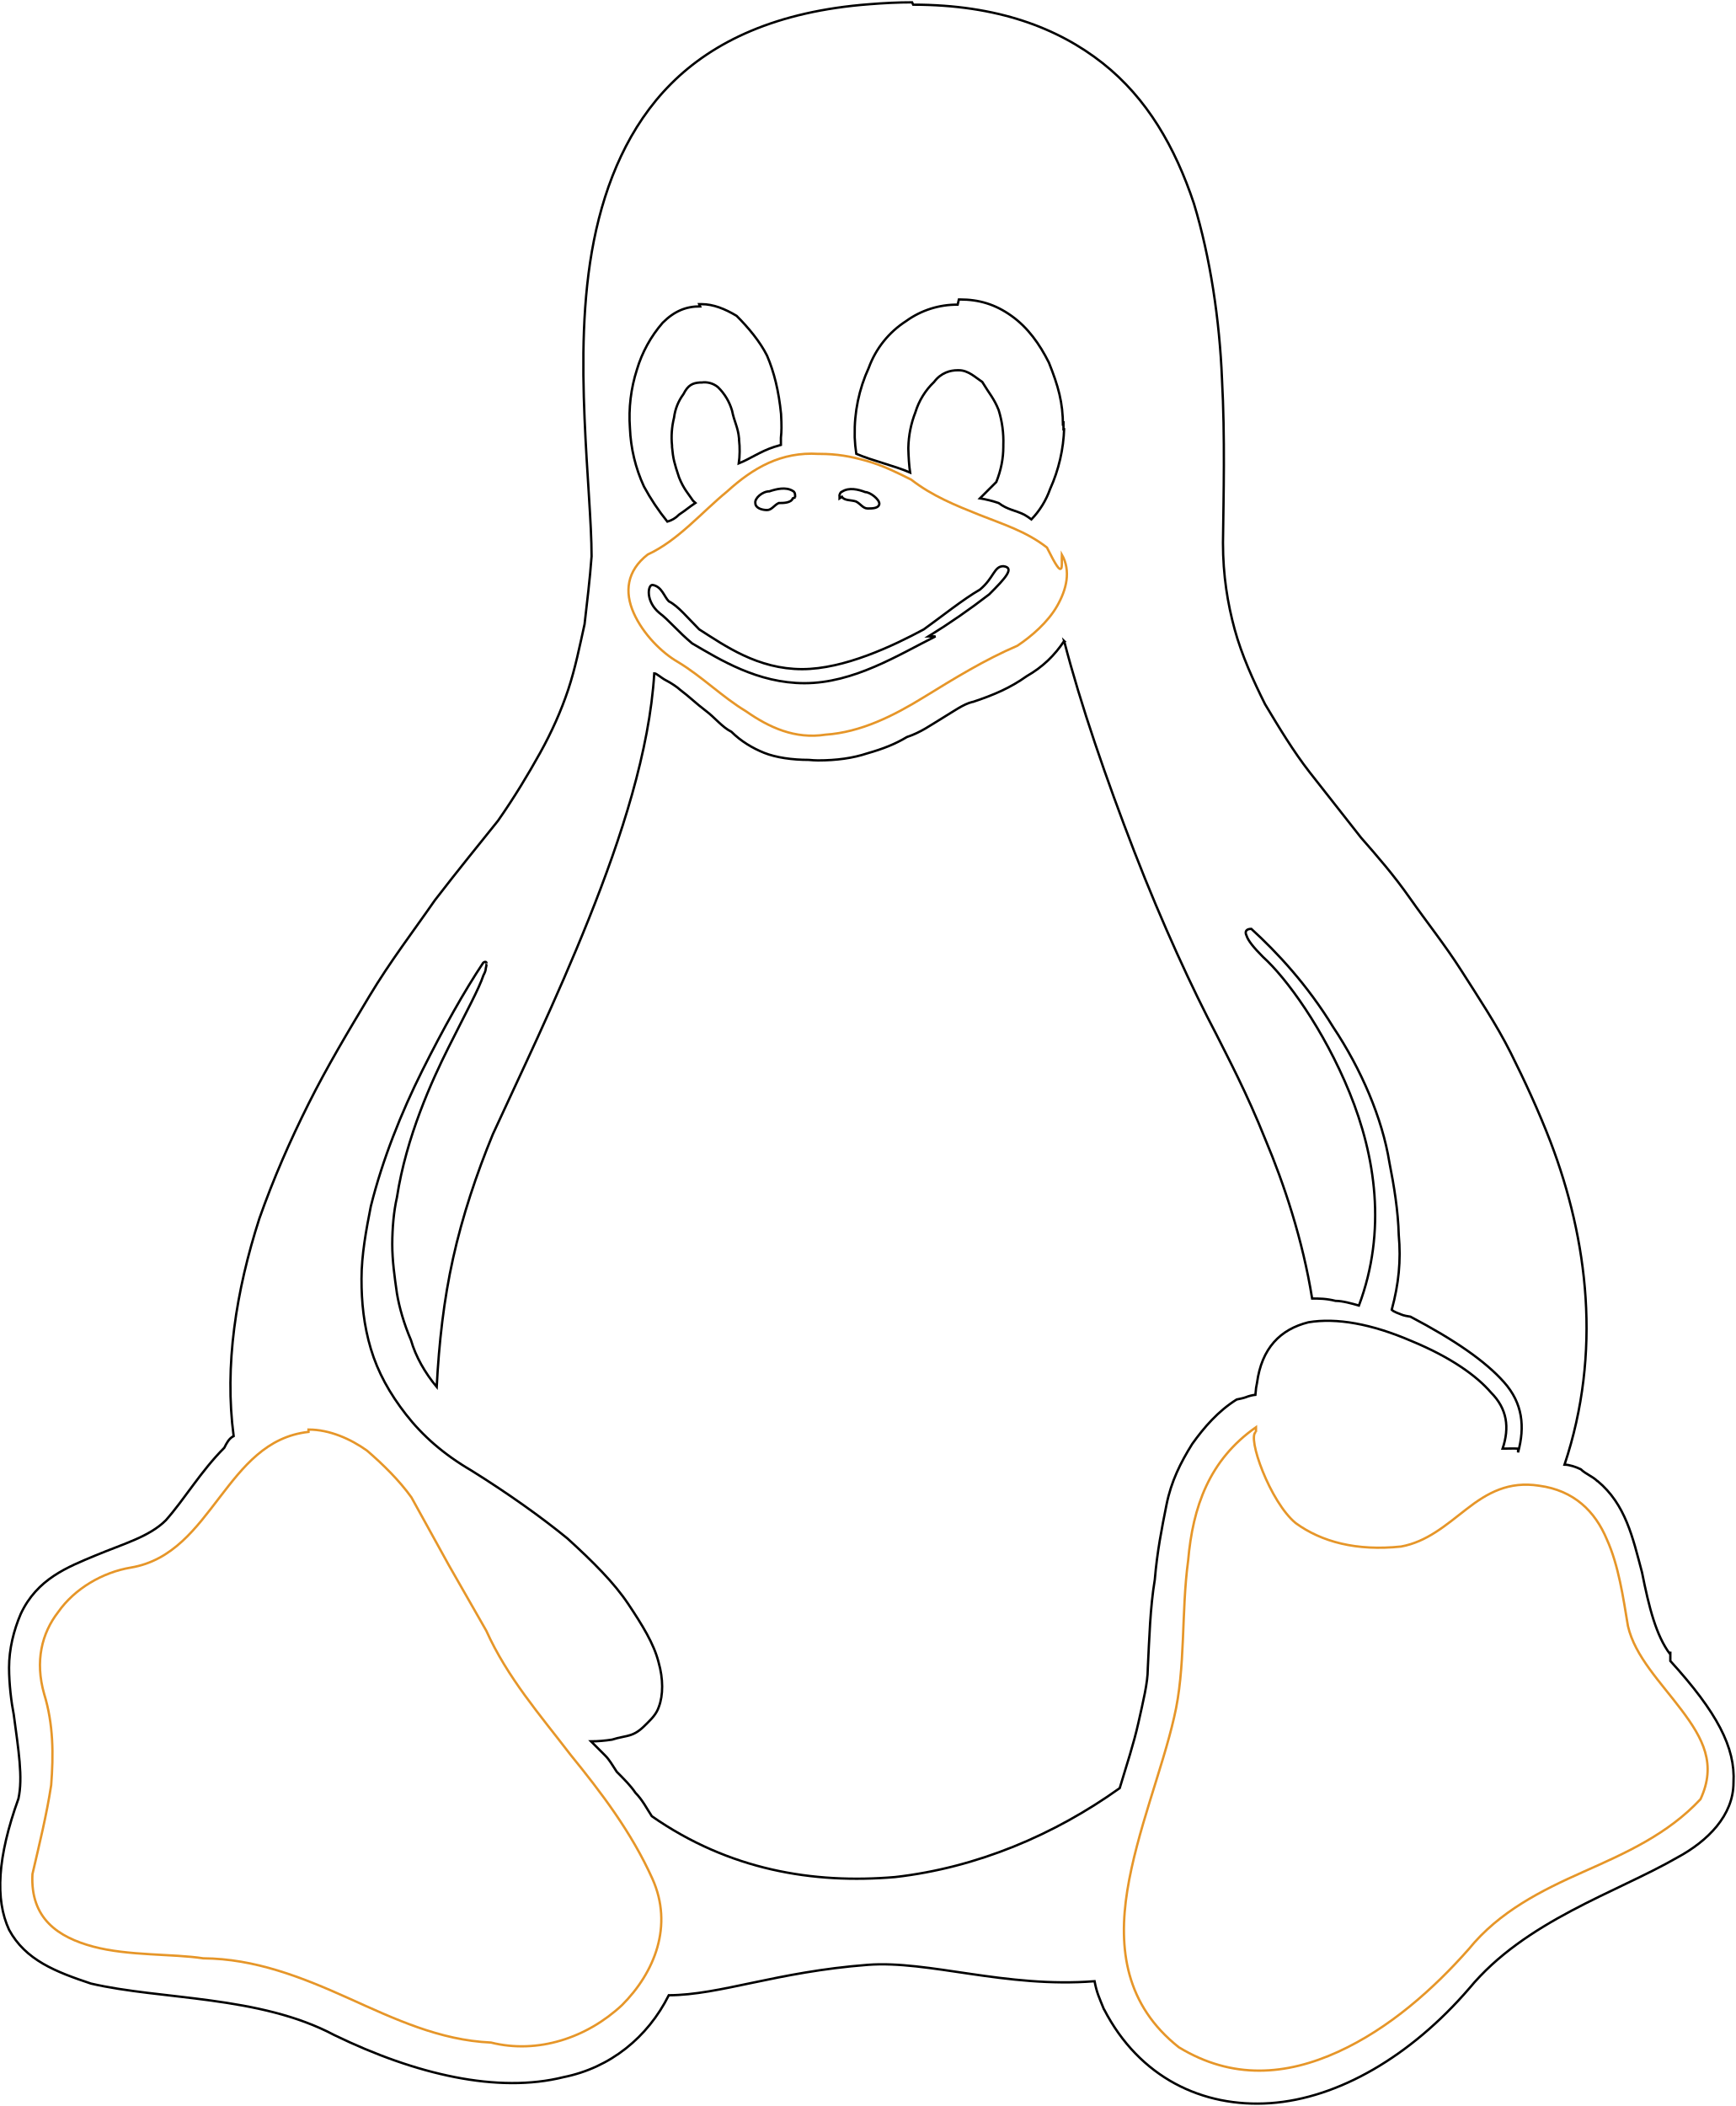
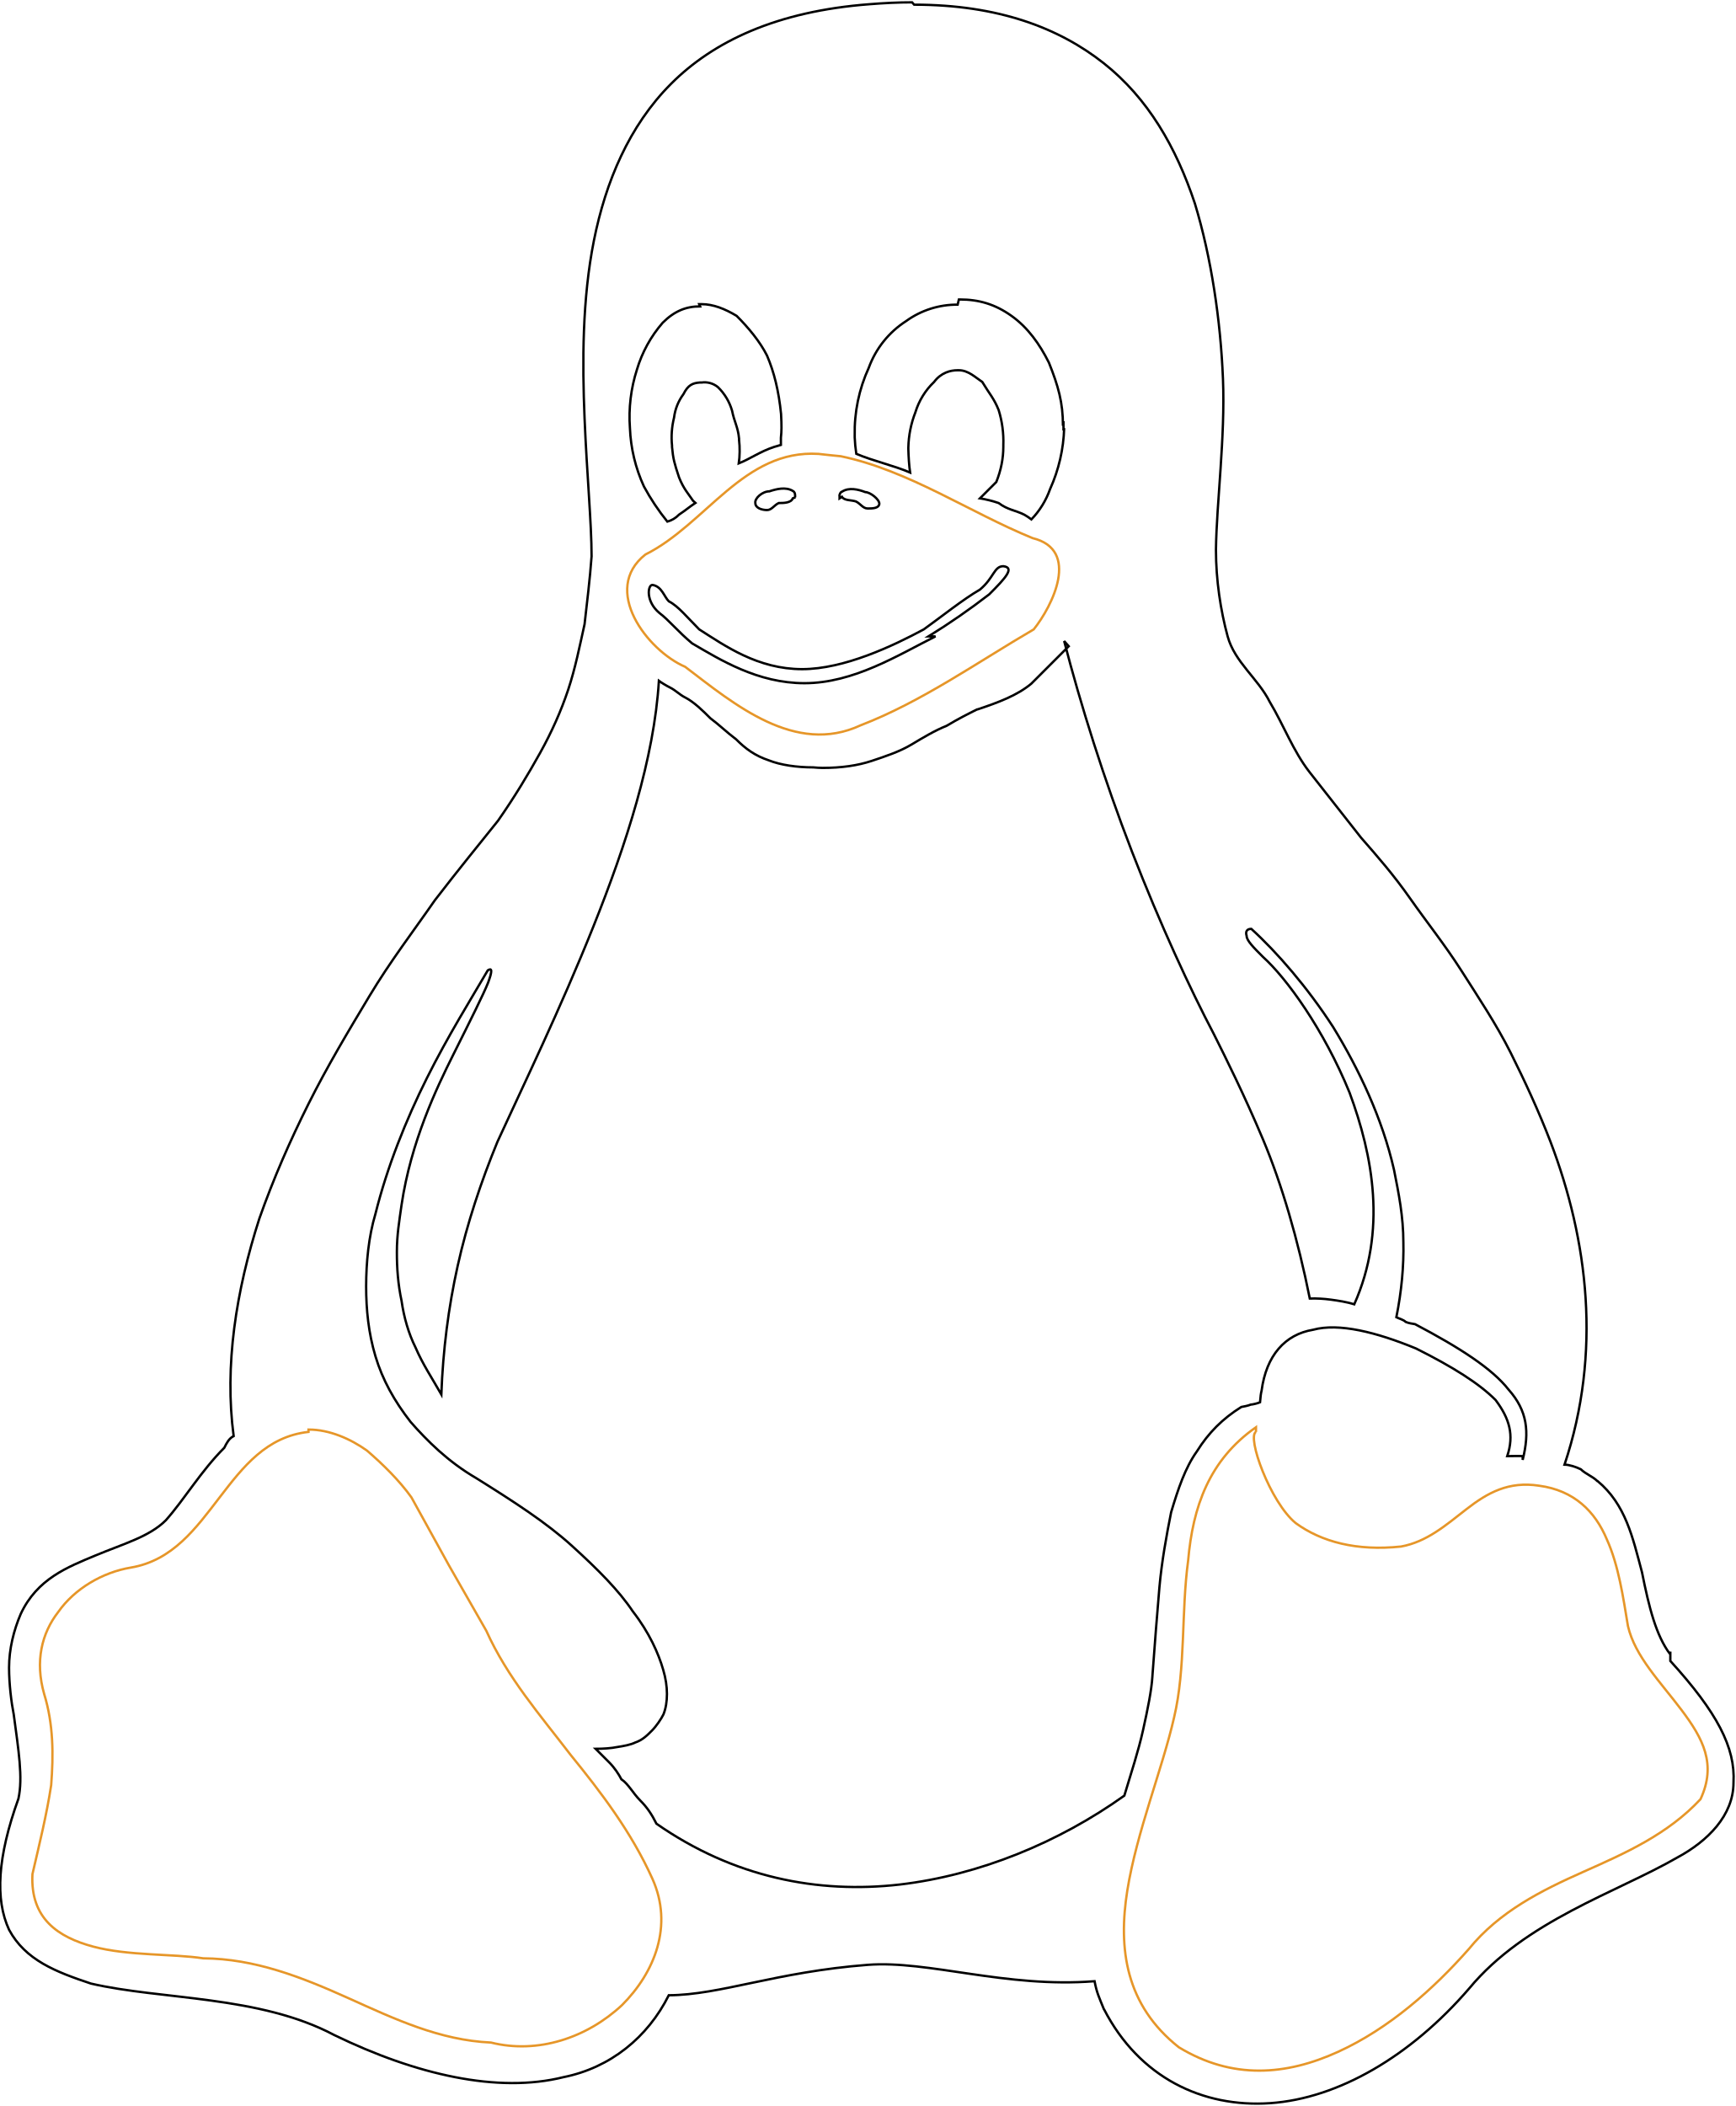
<svg xmlns="http://www.w3.org/2000/svg" fill="#000000" width="24.721mm" height="30mm" viewBox="0 0 2.803 3.402" role="img" version="1.1" id="svg4">
  <defs id="defs8" />
  <g id="layer2" transform="translate(-1.739175,-0.345)" />
  <g id="layer1" transform="translate(-1.739175,-0.345)" />
  <g id="layer3" transform="matrix(3.779512,0,0,3.779512,-6.573231,-1.303932)" style="display:inline">
-     <path style="display:inline;fill:none;stroke:#000000;stroke-width:0.001;stroke-miterlimit:4;stroke-dasharray:none;stroke-opacity:1" d="m 2.129,0.346 c -0.006,0 -0.012,2.9962e-4 -0.018,7.8652e-4 -0.04,0.003 -0.067,0.016 -0.085,0.034 -0.018,0.018 -0.028,0.042 -0.033,0.067 -0.005,0.025 -0.005,0.052 -0.004,0.076 0.001,0.024 0.003,0.045 0.003,0.059 -7.125e-4,0.01 -0.002,0.02 -0.003,0.029 -0.002,0.009 -0.004,0.019 -0.007,0.028 -0.003,0.009 -0.007,0.018 -0.012,0.027 -0.005,0.009 -0.011,0.019 -0.018,0.029 -0.008,0.01 -0.017,0.021 -0.027,0.034 -0.009,0.013 -0.019,0.026 -0.028,0.041 -0.009,0.015 -0.018,0.03 -0.026,0.046 -0.008,0.016 -0.015,0.032 -0.021,0.049 -0.01,0.031 -0.015,0.063 -0.011,0.093 -0.002,0.001 -0.003,0.003 -0.004,0.005 -0.01,0.01 -0.017,0.022 -0.025,0.031 -0.007,0.007 -0.018,0.01 -0.03,0.015 -0.012,0.005 -0.025,0.01 -0.032,0.025 -0.003,0.007 -0.005,0.015 -0.005,0.023 0,0.007 0.001,0.015 0.002,0.02 0.002,0.015 0.004,0.027 0.002,0.036 -0.009,0.025 -0.01,0.043 -0.004,0.056 0.007,0.013 0.02,0.018 0.035,0.023 0.03,0.007 0.072,0.005 0.104,0.022 0.035,0.017 0.07,0.025 0.098,0.018 0.02,-0.004 0.036,-0.017 0.045,-0.035 0.022,-1.124e-4 0.046,-0.01 0.085,-0.013 0.026,-0.002 0.059,0.01 0.097,0.007 9.363e-4,0.005 0.002,0.007 0.004,0.012 l 1.124e-4,1.123e-4 c 0.015,0.029 0.042,0.042 0.071,0.04 0.029,-0.002 0.06,-0.02 0.085,-0.049 0.024,-0.029 0.063,-0.041 0.089,-0.056 0.013,-0.007 0.024,-0.018 0.024,-0.032 8.615e-4,-0.015 -0.007,-0.03 -0.027,-0.052 v -0.004 L 2.453,1.052 C 2.447,1.044 2.444,1.032 2.441,1.017 2.437,1.002 2.434,0.988 2.422,0.978 h -1.123e-4 c -0.002,-0.002 -0.005,-0.003 -0.007,-0.005 -0.002,-0.001 -0.005,-0.002 -0.007,-0.002 0.016,-0.048 0.01,-0.096 -0.006,-0.138 -0.005,-0.013 -0.011,-0.026 -0.017,-0.038 -0.006,-0.012 -0.014,-0.024 -0.021,-0.035 -0.007,-0.011 -0.015,-0.021 -0.022,-0.031 -0.007,-0.01 -0.014,-0.018 -0.021,-0.026 -0.007,-0.009 -0.015,-0.019 -0.022,-0.028 -0.007,-0.009 -0.013,-0.019 -0.019,-0.029 -0.005,-0.01 -0.01,-0.021 -0.013,-0.032 -0.003,-0.011 -0.005,-0.023 -0.005,-0.037 2.435e-4,-0.02 9.177e-4,-0.045 -4.2e-4,-0.07 -0.001,-0.025 -0.005,-0.052 -0.012,-0.075 -0.008,-0.024 -0.02,-0.045 -0.039,-0.06 -0.019,-0.015 -0.045,-0.025 -0.081,-0.025 z" id="path2" />
-     <path style="fill:none;stroke:#000000;stroke-width:0.001;stroke-miterlimit:4;stroke-dasharray:none;stroke-opacity:1" d="m 2.194,0.619 3.1e-6,3.13e-6 -2.09e-5,2.32e-6 c -0.004,0.006 -0.009,0.011 -0.016,0.015 -0.007,0.005 -0.014,0.008 -0.023,0.011 h -9.36e-5 -9.36e-5 c -0.004,0.001 -0.008,0.004 -0.013,0.007 -0.005,0.003 -0.009,0.006 -0.015,0.008 -0.005,0.003 -0.01,0.005 -0.017,0.007 -0.006,0.002 -0.013,0.003 -0.021,0.003 -6.5e-4,0 -0.001,-2.809e-5 -0.002,-7.022e-5 -6.9e-4,-4.214e-5 -0.001,-9.832e-5 -0.002,-1.545e-4 -0.007,0 -0.014,-0.001 -0.019,-0.003 -0.005,-0.002 -0.01,-0.005 -0.014,-0.009 -0.004,-0.002 -0.007,-0.006 -0.011,-0.009 -0.004,-0.003 -0.007,-0.006 -0.011,-0.009 -0.001,-0.001 -0.004,-0.003 -0.006,-0.004 -0.002,-0.001 -0.004,-0.003 -0.005,-0.003 -0.002,0.033 -0.014,0.07 -0.028,0.105 -0.014,0.035 -0.03,0.068 -0.041,0.092 -0.007,0.017 -0.013,0.035 -0.017,0.053 -0.004,0.018 -0.006,0.036 -0.007,0.055 -0.005,-0.006 -0.009,-0.013 -0.011,-0.02 -0.003,-0.007 -0.005,-0.014 -0.006,-0.02 -0.001,-0.007 -0.002,-0.014 -0.002,-0.021 3e-5,-0.007 6.3e-4,-0.014 0.002,-0.02 0.004,-0.026 0.015,-0.05 0.022,-0.064 0.008,-0.016 0.013,-0.025 0.015,-0.031 5.612e-4,-0.001 9.59e-4,-0.002 0.001,-0.003 2.511e-4,-8.72e-4 3.553e-4,-0.002 3.269e-4,-0.002 -2.85e-5,-4.2543e-4 -1.896e-4,-6.4109e-4 -4.692e-4,-6.7432e-4 -2.794e-4,-3.324e-5 -6.775e-4,1.1595e-4 -0.001,4.202e-4 -0.008,0.012 -0.017,0.028 -0.026,0.046 -0.009,0.018 -0.017,0.038 -0.022,0.058 -0.002,0.01 -0.004,0.021 -0.004,0.031 -3e-5,0.01 0.001,0.02 0.004,0.03 0.003,0.01 0.008,0.019 0.015,0.028 0.007,0.009 0.016,0.017 0.028,0.024 0.016,0.01 0.03,0.02 0.041,0.029 0.011,0.01 0.02,0.019 0.026,0.028 0.006,0.009 0.011,0.017 0.013,0.025 0.002,0.007 0.002,0.014 9.65e-5,0.019 -0.001,0.003 -0.003,0.005 -0.005,0.007 -0.002,0.002 -0.004,0.004 -0.007,0.005 -0.002,7e-4 -0.005,0.001 -0.008,0.002 -0.003,4.537e-4 -0.006,7.337e-4 -0.009,7.337e-4 0.002,0.002 0.004,0.004 0.006,0.006 0.002,0.002 0.003,0.004 0.005,0.007 0.003,0.003 0.006,0.006 0.008,0.009 0.003,0.003 0.005,0.007 0.007,0.01 0.033,0.023 0.069,0.029 0.104,0.026 0.035,-0.004 0.068,-0.018 0.096,-0.038 0.003,-0.01 0.006,-0.019 0.008,-0.028 0.002,-0.009 0.004,-0.017 0.004,-0.023 v -5.62e-5 -5.62e-5 c 6.6e-4,-0.013 0.001,-0.026 0.003,-0.038 0.001,-0.012 0.003,-0.022 0.005,-0.032 0.002,-0.01 0.006,-0.018 0.011,-0.026 0.005,-0.007 0.011,-0.014 0.019,-0.019 0.001,-2.0531e-4 0.003,-5.8993e-4 0.004,-0.001 0.001,-4.4075e-4 0.003,-9.3825e-4 0.004,-0.001 9.36e-5,-0.001 1.873e-4,-0.002 2.95e-4,-0.003 1.077e-4,-7.41e-4 2.294e-4,-0.001 3.792e-4,-0.002 0.002,-0.015 0.01,-0.023 0.022,-0.026 0.012,-0.002 0.027,6.7e-4 0.044,0.008 0.017,0.007 0.028,0.015 0.034,0.022 0.007,0.007 0.008,0.015 0.005,0.024 h 2.996e-4 2.997e-4 c 0.001,0 0.002,-2.807e-5 0.003,-4.211e-5 0.001,-1.404e-5 0.002,-1.404e-5 0.003,4.211e-5 v 8.05e-4 8.05e-4 c 0.003,-0.011 0.002,-0.021 -0.006,-0.03 -0.008,-0.009 -0.021,-0.018 -0.04,-0.028 -0.001,-1.3e-4 -0.003,-4.95e-4 -0.004,-9.5875e-4 -0.001,-4.64e-4 -0.003,-0.001 -0.004,-0.002 0.003,-0.011 0.004,-0.021 0.003,-0.032 -2.4e-4,-0.01 -0.002,-0.021 -0.004,-0.031 C 2.33,0.823 2.321,0.802 2.309,0.784 2.298,0.766 2.285,0.752 2.274,0.742 c -0.002,0 -0.003,0.001 -0.002,0.003 6.3e-4,0.002 0.003,0.005 0.007,0.009 0.01,0.009 0.026,0.031 0.037,0.058 0.011,0.027 0.016,0.059 0.004,0.091 -0.003,-8.62e-4 -0.007,-0.002 -0.01,-0.002 C 2.306,0.9 2.303,0.9 2.3,0.9 2.296,0.875 2.288,0.851 2.28,0.832 2.272,0.812 2.264,0.797 2.259,0.787 2.249,0.768 2.236,0.74 2.224,0.709 2.212,0.678 2.201,0.646 2.194,0.619 Z" id="path869" />
+     <path style="display:inline;fill:none;stroke:#000000;stroke-width:0.001;stroke-miterlimit:4;stroke-dasharray:none;stroke-opacity:1" d="m 2.129,0.346 c -0.006,0 -0.012,2.9962e-4 -0.018,7.8652e-4 -0.04,0.003 -0.067,0.016 -0.085,0.034 -0.018,0.018 -0.028,0.042 -0.033,0.067 -0.005,0.025 -0.005,0.052 -0.004,0.076 0.001,0.024 0.003,0.045 0.003,0.059 -7.125e-4,0.01 -0.002,0.02 -0.003,0.029 -0.002,0.009 -0.004,0.019 -0.007,0.028 -0.003,0.009 -0.007,0.018 -0.012,0.027 -0.005,0.009 -0.011,0.019 -0.018,0.029 -0.008,0.01 -0.017,0.021 -0.027,0.034 -0.009,0.013 -0.019,0.026 -0.028,0.041 -0.009,0.015 -0.018,0.03 -0.026,0.046 -0.008,0.016 -0.015,0.032 -0.021,0.049 -0.01,0.031 -0.015,0.063 -0.011,0.093 -0.002,0.001 -0.003,0.003 -0.004,0.005 -0.01,0.01 -0.017,0.022 -0.025,0.031 -0.007,0.007 -0.018,0.01 -0.03,0.015 -0.012,0.005 -0.025,0.01 -0.032,0.025 -0.003,0.007 -0.005,0.015 -0.005,0.023 0,0.007 0.001,0.015 0.002,0.02 0.002,0.015 0.004,0.027 0.002,0.036 -0.009,0.025 -0.01,0.043 -0.004,0.056 0.007,0.013 0.02,0.018 0.035,0.023 0.03,0.007 0.072,0.005 0.104,0.022 0.035,0.017 0.07,0.025 0.098,0.018 0.02,-0.004 0.036,-0.017 0.045,-0.035 0.022,-1.124e-4 0.046,-0.01 0.085,-0.013 0.026,-0.002 0.059,0.01 0.097,0.007 9.363e-4,0.005 0.002,0.007 0.004,0.012 l 1.124e-4,1.123e-4 c 0.015,0.029 0.042,0.042 0.071,0.04 0.029,-0.002 0.06,-0.02 0.085,-0.049 0.024,-0.029 0.063,-0.041 0.089,-0.056 0.013,-0.007 0.024,-0.018 0.024,-0.032 8.615e-4,-0.015 -0.007,-0.03 -0.027,-0.052 v -0.004 L 2.453,1.052 C 2.447,1.044 2.444,1.032 2.441,1.017 2.437,1.002 2.434,0.988 2.422,0.978 h -1.123e-4 c -0.002,-0.002 -0.005,-0.003 -0.007,-0.005 -0.002,-0.001 -0.005,-0.002 -0.007,-0.002 0.016,-0.048 0.01,-0.096 -0.006,-0.138 -0.005,-0.013 -0.011,-0.026 -0.017,-0.038 -0.006,-0.012 -0.014,-0.024 -0.021,-0.035 -0.007,-0.011 -0.015,-0.021 -0.022,-0.031 -0.007,-0.01 -0.014,-0.018 -0.021,-0.026 -0.007,-0.009 -0.015,-0.019 -0.022,-0.028 -0.007,-0.009 -0.011,-0.02 -0.017,-0.03 -0.005,-0.01 -0.015,-0.017 -0.018,-0.028 -0.003,-0.011 -0.005,-0.024 -0.005,-0.037 2.435e-4,-0.02 0.004,-0.048 0.003,-0.073 -0.001,-0.025 -0.005,-0.052 -0.012,-0.075 -0.008,-0.024 -0.02,-0.045 -0.039,-0.06 -0.019,-0.015 -0.045,-0.025 -0.081,-0.025 z" id="path2" />
+     <path style="fill:none;stroke:#000000;stroke-width:0.001;stroke-miterlimit:4;stroke-dasharray:none;stroke-opacity:1" d="m 2.194,0.619 c 0.007,0.027 0.017,0.059 0.029,0.09 0.012,0.031 0.025,0.059 0.035,0.078 0.005,0.01 0.013,0.026 0.021,0.045 0.008,0.019 0.015,0.043 0.02,0.068 0.003,-9.365e-5 0.006,7.49e-5 0.009,4.8259e-4 0.003,4.08e-4 0.007,0.001 0.01,0.002 C 2.332,0.871 2.326,0.839 2.316,0.812 2.305,0.785 2.289,0.763 2.279,0.754 2.275,0.75 2.272,0.747 2.272,0.745 c -6.3e-4,-0.002 2.7e-4,-0.003 0.002,-0.003 0.011,0.01 0.024,0.025 0.035,0.042 0.011,0.018 0.021,0.039 0.026,0.061 0.002,0.01 0.004,0.02 0.004,0.031 2.4e-4,0.01 -7.8e-4,0.021 -0.003,0.032 0.001,5.25e-4 0.003,0.001 0.004,0.002 0.001,4.6375e-4 0.003,8.2875e-4 0.004,9.5875e-4 0.019,0.01 0.033,0.019 0.04,0.028 0.008,0.009 0.009,0.018 0.006,0.03 v -8.05e-4 -8.05e-4 c -0.001,-5.615e-5 -0.002,-5.615e-5 -0.003,-4.211e-5 -0.001,1.404e-5 -0.002,4.211e-5 -0.003,4.211e-5 h -2.997e-4 -2.996e-4 c 0.003,-0.009 0.001,-0.016 -0.005,-0.024 -0.007,-0.007 -0.018,-0.014 -0.034,-0.022 -0.017,-0.007 -0.033,-0.011 -0.044,-0.008 -0.012,0.002 -0.02,0.011 -0.022,0.026 -1.498e-4,8.05e-4 -2.715e-4,0.001 -3.792e-4,0.002 -1.077e-4,7.4e-4 -2.014e-4,0.002 -2.95e-4,0.003 -0.001,4.3075e-4 -0.003,9.2825e-4 -0.004,0.001 -0.001,4.4107e-4 -0.003,8.2569e-4 -0.004,0.001 -0.008,0.005 -0.014,0.011 -0.019,0.019 -0.005,0.007 -0.008,0.016 -0.011,0.026 -0.002,0.01 -0.004,0.021 -0.005,0.032 -0.001,0.012 -0.002,0.024 -0.003,0.038 v 5.62e-5 5.62e-5 c -3.7e-4,0.006 -0.002,0.014 -0.004,0.023 -0.002,0.009 -0.005,0.018 -0.008,0.028 -0.028,0.02 -0.062,0.034 -0.096,0.038 -0.035,0.004 -0.071,-0.003 -0.104,-0.026 -0.002,-0.004 -0.004,-0.007 -0.007,-0.01 -0.003,-0.003 -0.005,-0.007 -0.008,-0.009 -0.001,-0.002 -0.003,-0.005 -0.005,-0.007 -0.002,-0.002 -0.004,-0.004 -0.006,-0.006 0.003,0 0.007,-2.8e-4 0.009,-7.337e-4 0.003,-4.5e-4 0.006,-0.001 0.008,-0.002 0.003,-0.001 0.005,-0.003 0.007,-0.005 0.002,-0.002 0.004,-0.005 0.005,-0.007 0.002,-0.005 0.002,-0.012 -9.65e-5,-0.019 -0.002,-0.007 -0.006,-0.016 -0.013,-0.025 -0.006,-0.009 -0.015,-0.018 -0.026,-0.028 -0.011,-0.01 -0.025,-0.019 -0.041,-0.029 -0.012,-0.007 -0.021,-0.016 -0.028,-0.024 -0.007,-0.009 -0.012,-0.018 -0.015,-0.028 -0.003,-0.01 -0.004,-0.02 -0.004,-0.03 3e-5,-0.01 0.001,-0.021 0.004,-0.031 0.005,-0.02 0.013,-0.04 0.022,-0.058 0.009,-0.018 0.019,-0.034 0.026,-0.046 5.025e-4,-3.0425e-4 9.006e-4,-4.5344e-4 0.001,-4.202e-4 2.796e-4,3.323e-5 4.407e-4,2.4889e-4 4.692e-4,6.7432e-4 2.84e-5,4.25e-4 -7.58e-5,0.001 -3.269e-4,0.002 -2.51e-4,8.72e-4 -6.488e-4,0.002 -0.001,0.003 -0.002,0.005 -0.007,0.015 -0.015,0.031 -0.007,0.014 -0.018,0.037 -0.022,0.064 -0.001,0.007 -0.002,0.013 -0.002,0.02 -3e-5,0.007 5e-4,0.014 0.002,0.021 0.001,0.007 0.003,0.014 0.006,0.02 0.003,0.007 0.007,0.013 0.011,0.02 7.2e-4,-0.019 0.003,-0.037 0.007,-0.055 0.004,-0.018 0.01,-0.036 0.017,-0.053 0.011,-0.024 0.027,-0.057 0.041,-0.092 0.014,-0.035 0.026,-0.072 0.028,-0.105 9e-4,6.74e-4 0.003,0.002 0.005,0.003 0.002,0.001 0.004,0.003 0.006,0.004 0.004,0.002 0.008,0.006 0.011,0.009 0.004,0.003 0.007,0.006 0.011,0.009 0.004,0.004 0.008,0.007 0.014,0.009 0.005,0.002 0.012,0.003 0.019,0.003 7.3e-4,5.618e-5 0.001,1.1236e-4 0.002,1.545e-4 6.8e-4,4.213e-5 0.001,7.022e-5 0.002,7.022e-5 0.008,0 0.015,-0.001 0.021,-0.003 0.006,-0.002 0.012,-0.004 0.017,-0.007 0.005,-0.003 0.01,-0.006 0.015,-0.008 0.005,-0.003 0.009,-0.005 0.013,-0.007 h 9.36e-5 9.36e-5 c 0.009,-0.003 0.017,-0.006 0.023,-0.011 0.006,-0.006 0.012,-0.012 0.016,-0.016 z" id="path869" />
    <path style="fill:none;stroke:#000000;stroke-width:0.001;stroke-miterlimit:4;stroke-dasharray:none;stroke-opacity:1" d="m 2.038,0.475 h 0.001 c 0.005,0 0.01,0.002 0.015,0.005 0.005,0.005 0.01,0.011 0.013,0.017 0.003,0.007 0.005,0.015 0.006,0.025 v 1.4982e-4 c 2.622e-4,0.005 2.247e-4,0.007 -7.49e-5,0.01 v 0.003 c -0.001,2.6218e-4 -0.002,6.7417e-4 -0.003,8.9889e-4 -0.006,0.002 -0.01,0.005 -0.015,0.007 4.495e-4,-0.003 4.869e-4,-0.007 1.124e-4,-0.01 v -5.6181e-4 c -4.494e-4,-0.005 -0.002,-0.007 -0.003,-0.012 a 0.023,0.023 0 0 0 -0.006,-0.01 0.009,0.009 0 0 0 -0.007,-0.002 h -7.865e-4 c -0.003,2.2472e-4 -0.005,0.001 -0.007,0.005 a 0.021,0.021 0 0 0 -0.004,0.01 0.035,0.035 0 0 0 -8.614e-4,0.012 v 5.618e-4 c 4.494e-4,0.005 0.001,0.007 0.003,0.013 0.002,0.005 0.004,0.007 0.006,0.01 3.745e-4,3.3708e-4 7.491e-4,6.7417e-4 0.001,8.9889e-4 -0.003,0.002 -0.004,0.003 -0.007,0.005 a 0.011,0.011 0 0 1 -0.005,0.003 0.098,0.098 0 0 1 -0.01,-0.015 0.066,0.066 0 0 1 -0.006,-0.025 0.066,0.066 0 0 1 0.003,-0.025 0.054,0.054 0 0 1 0.011,-0.02 c 0.005,-0.005 0.01,-0.007 0.016,-0.007 z" id="path865" />
    <path style="fill:none;stroke:#000000;stroke-width:0.001;stroke-miterlimit:4;stroke-dasharray:none;stroke-opacity:1" d="m 2.149,0.473 h 4.869e-4 c 0.008,0 0.015,0.002 0.022,0.007 0.007,0.005 0.012,0.012 0.016,0.02 0.004,0.01 0.006,0.017 0.006,0.027 0,-7.4908e-4 2.247e-4,-0.001 2.247e-4,-0.002 v 0.004 A 0.003,0.003 0 0 1 2.194,0.528 L 2.194,0.528 a 0.068,0.068 0 0 1 -0.006,0.026 0.036,0.036 0 0 1 -0.008,0.013 0.027,0.027 0 0 0 -0.003,-0.002 c -0.004,-0.002 -0.007,-0.002 -0.011,-0.005 a 0.049,0.049 0 0 0 -0.008,-0.002 c 0.002,-0.002 0.005,-0.005 0.007,-0.007 0.002,-0.005 0.003,-0.01 0.003,-0.015 v -7.4908e-4 a 0.045,0.045 0 0 0 -0.002,-0.015 c -0.002,-0.005 -0.004,-0.007 -0.007,-0.012 -0.003,-0.002 -0.006,-0.005 -0.01,-0.005 h -5.993e-4 c -0.003,0 -0.007,0.001 -0.01,0.005 a 0.03,0.03 0 0 0 -0.008,0.013 0.044,0.044 0 0 0 -0.003,0.015 v 7.1162e-4 c 7.49e-5,0.003 2.996e-4,0.007 7.49e-4,0.01 -0.007,-0.003 -0.016,-0.005 -0.023,-0.008 a 0.061,0.061 0 0 1 -6.742e-4,-0.007 v -7.4907e-4 a 0.066,0.066 0 0 1 0.006,-0.029 0.04,0.04 0 0 1 0.016,-0.02 0.037,0.037 0 0 1 0.022,-0.007 z" id="path863" />
  </g>
  <g id="layer4" transform="matrix(3.779512,0,0,3.779512,-6.573231,-1.303932)" style="display:inline">
    <path id="path873" style="fill:none;stroke:#e69629;stroke-width:0.001;stroke-miterlimit:4;stroke-dasharray:none;stroke-opacity:1" d="m 1.871,0.957 c -0.018,0.002 -0.028,0.015 -0.038,0.028 -0.01,0.013 -0.02,0.027 -0.038,0.03 -0.012,0.002 -0.024,0.009 -0.031,0.019 -0.007,0.009 -0.01,0.021 -0.006,0.035 0.004,0.013 0.004,0.026 0.003,0.039 -0.002,0.013 -0.005,0.025 -0.008,0.038 -0.001,0.019 0.011,0.027 0.026,0.031 0.015,0.004 0.034,0.003 0.047,0.005 0.022,1.428e-4 0.042,0.008 0.062,0.017 0.02,0.009 0.039,0.018 0.061,0.019 0.02,0.005 0.041,-0.002 0.056,-0.016 0.014,-0.014 0.022,-0.034 0.013,-0.054 -0.009,-0.02 -0.022,-0.037 -0.035,-0.053 -0.013,-0.017 -0.027,-0.033 -0.036,-0.053 L 1.931,1.014 1.915,0.985 c -0.005,-0.007 -0.012,-0.014 -0.019,-0.02 -0.007,-0.005 -0.016,-0.009 -0.025,-0.009 z" />
    <path id="path871" style="fill:none;stroke:#e69629;stroke-width:0.001;stroke-miterlimit:4;stroke-dasharray:none;stroke-opacity:1" d="m 2.276,0.955 c -0.02,0.014 -0.027,0.034 -0.029,0.057 -0.003,0.022 -0.001,0.046 -0.006,0.067 -0.005,0.022 -0.016,0.049 -0.02,0.074 -0.004,0.025 -7.041e-4,0.049 0.022,0.067 0.023,0.014 0.046,0.012 0.068,0.002 0.022,-0.01 0.041,-0.027 0.056,-0.044 0.013,-0.016 0.031,-0.025 0.049,-0.033 0.018,-0.008 0.036,-0.016 0.05,-0.031 0.007,-0.015 0.001,-0.026 -0.008,-0.038 -0.009,-0.012 -0.02,-0.023 -0.023,-0.036 -0.002,-0.012 -0.004,-0.026 -0.009,-0.037 -0.005,-0.012 -0.014,-0.021 -0.029,-0.023 -0.013,-0.002 -0.022,0.003 -0.031,0.01 -0.009,0.007 -0.017,0.014 -0.028,0.016 -0.019,0.002 -0.034,-0.002 -0.045,-0.01 -0.011,-0.009 -0.021,-0.037 -0.017,-0.039 l -10e-7,3e-7 z" />
-     <path id="path867" style="fill:none;stroke:#e69629;stroke-width:0.001;stroke-miterlimit:4;stroke-dasharray:none;stroke-opacity:1" d="m 2.089,0.539 c -0.016,-0.001 -0.028,0.006 -0.039,0.016 -0.011,0.009 -0.021,0.021 -0.034,0.027 -0.009,0.007 -0.01,0.016 -0.006,0.025 0.004,0.009 0.012,0.017 0.019,0.021 0.01,0.006 0.019,0.015 0.029,0.021 0.01,0.007 0.021,0.012 0.034,0.01 0.015,-0.001 0.029,-0.008 0.042,-0.016 0.013,-0.008 0.026,-0.016 0.04,-0.022 0.006,-0.004 0.013,-0.01 0.017,-0.017 0.004,-0.007 0.006,-0.015 0.002,-0.022 -8.34e-5,0.002 2.442e-4,0.006 -3.7e-4,0.006 -6.142e-4,7.9439e-4 -0.002,-9.4986e-4 -0.006,-0.009 -0.009,-0.007 -0.019,-0.01 -0.029,-0.014 -0.01,-0.004 -0.02,-0.008 -0.029,-0.015 -0.006,-0.003 -0.012,-0.006 -0.019,-0.008 -0.007,-0.002 -0.013,-0.003 -0.02,-0.003 h -1.5e-6 z" />
+     <path id="path867" style="fill:none;stroke:#e69629;stroke-width:0.001;stroke-miterlimit:4;stroke-dasharray:none;stroke-opacity:1" d="m 2.089,0.539 c -0.032,-0.002 -0.048,0.03 -0.074,0.043 -0.019,0.015 7.656e-4,0.041 0.017,0.048 0.021,0.016 0.047,0.038 0.075,0.025 0.026,-0.01 0.05,-0.027 0.074,-0.041 0.008,-0.01 0.02,-0.034 -4.718e-4,-0.039 -0.027,-0.011 -0.053,-0.029 -0.082,-0.035 l -0.005,-4.9967e-4 z" />
    <path style="fill:none;stroke:#000000;stroke-width:0.001;stroke-miterlimit:4;stroke-dasharray:none;stroke-opacity:1" d="m 2.078,0.558 c -7.49e-4,0.002 -0.004,0.002 -0.006,0.002 -0.002,9.3634e-4 -0.003,0.003 -0.005,0.003 -0.002,0 -0.005,-7.4907e-4 -0.005,-0.003 -3.745e-4,-0.002 0.003,-0.005 0.006,-0.005 0.003,-0.001 0.007,-0.002 0.01,-1.8727e-4 7.116e-4,3.3708e-4 0.001,0.001 0.001,0.002 v 7.4907e-4 h 1.123e-4 z" id="path879" />
    <path style="fill:none;stroke:#000000;stroke-width:0.001;stroke-miterlimit:4;stroke-dasharray:none;stroke-opacity:1" d="m 2.098,0.558 v -8.2398e-4 c -2.247e-4,-7.4907e-4 4.869e-4,-0.002 0.001,-0.002 0.003,-0.002 0.007,-0.001 0.01,1.4981e-4 0.002,0 0.006,0.003 0.006,0.005 -2.247e-4,0.002 -0.003,0.002 -0.005,0.002 -0.002,0 -0.003,-0.002 -0.005,-0.003 -0.002,-6.7417e-4 -0.005,-2.9963e-4 -0.006,-0.002 z" id="path877" />
    <path style="fill:none;stroke:#000000;stroke-width:0.001;stroke-miterlimit:4;stroke-dasharray:none;stroke-opacity:1" d="m 2.139,0.617 c -0.016,0.008 -0.035,0.02 -0.056,0.02 -0.02,0 -0.036,-0.01 -0.048,-0.017 -0.006,-0.005 -0.01,-0.01 -0.014,-0.013 -0.006,-0.005 -0.005,-0.012 -0.003,-0.012 0.004,5.9926e-4 0.005,0.005 0.007,0.007 0.004,0.002 0.008,0.007 0.013,0.012 0.011,0.007 0.025,0.017 0.044,0.017 0.018,0 0.039,-0.01 0.052,-0.017 0.007,-0.005 0.017,-0.013 0.024,-0.017 0.006,-0.005 0.006,-0.01 0.01,-0.01 0.005,5.9926e-4 0.001,0.005 -0.006,0.012 a 0.303,0.303 0 0 1 -0.026,0.018 z" id="path875" />
  </g>
</svg>
